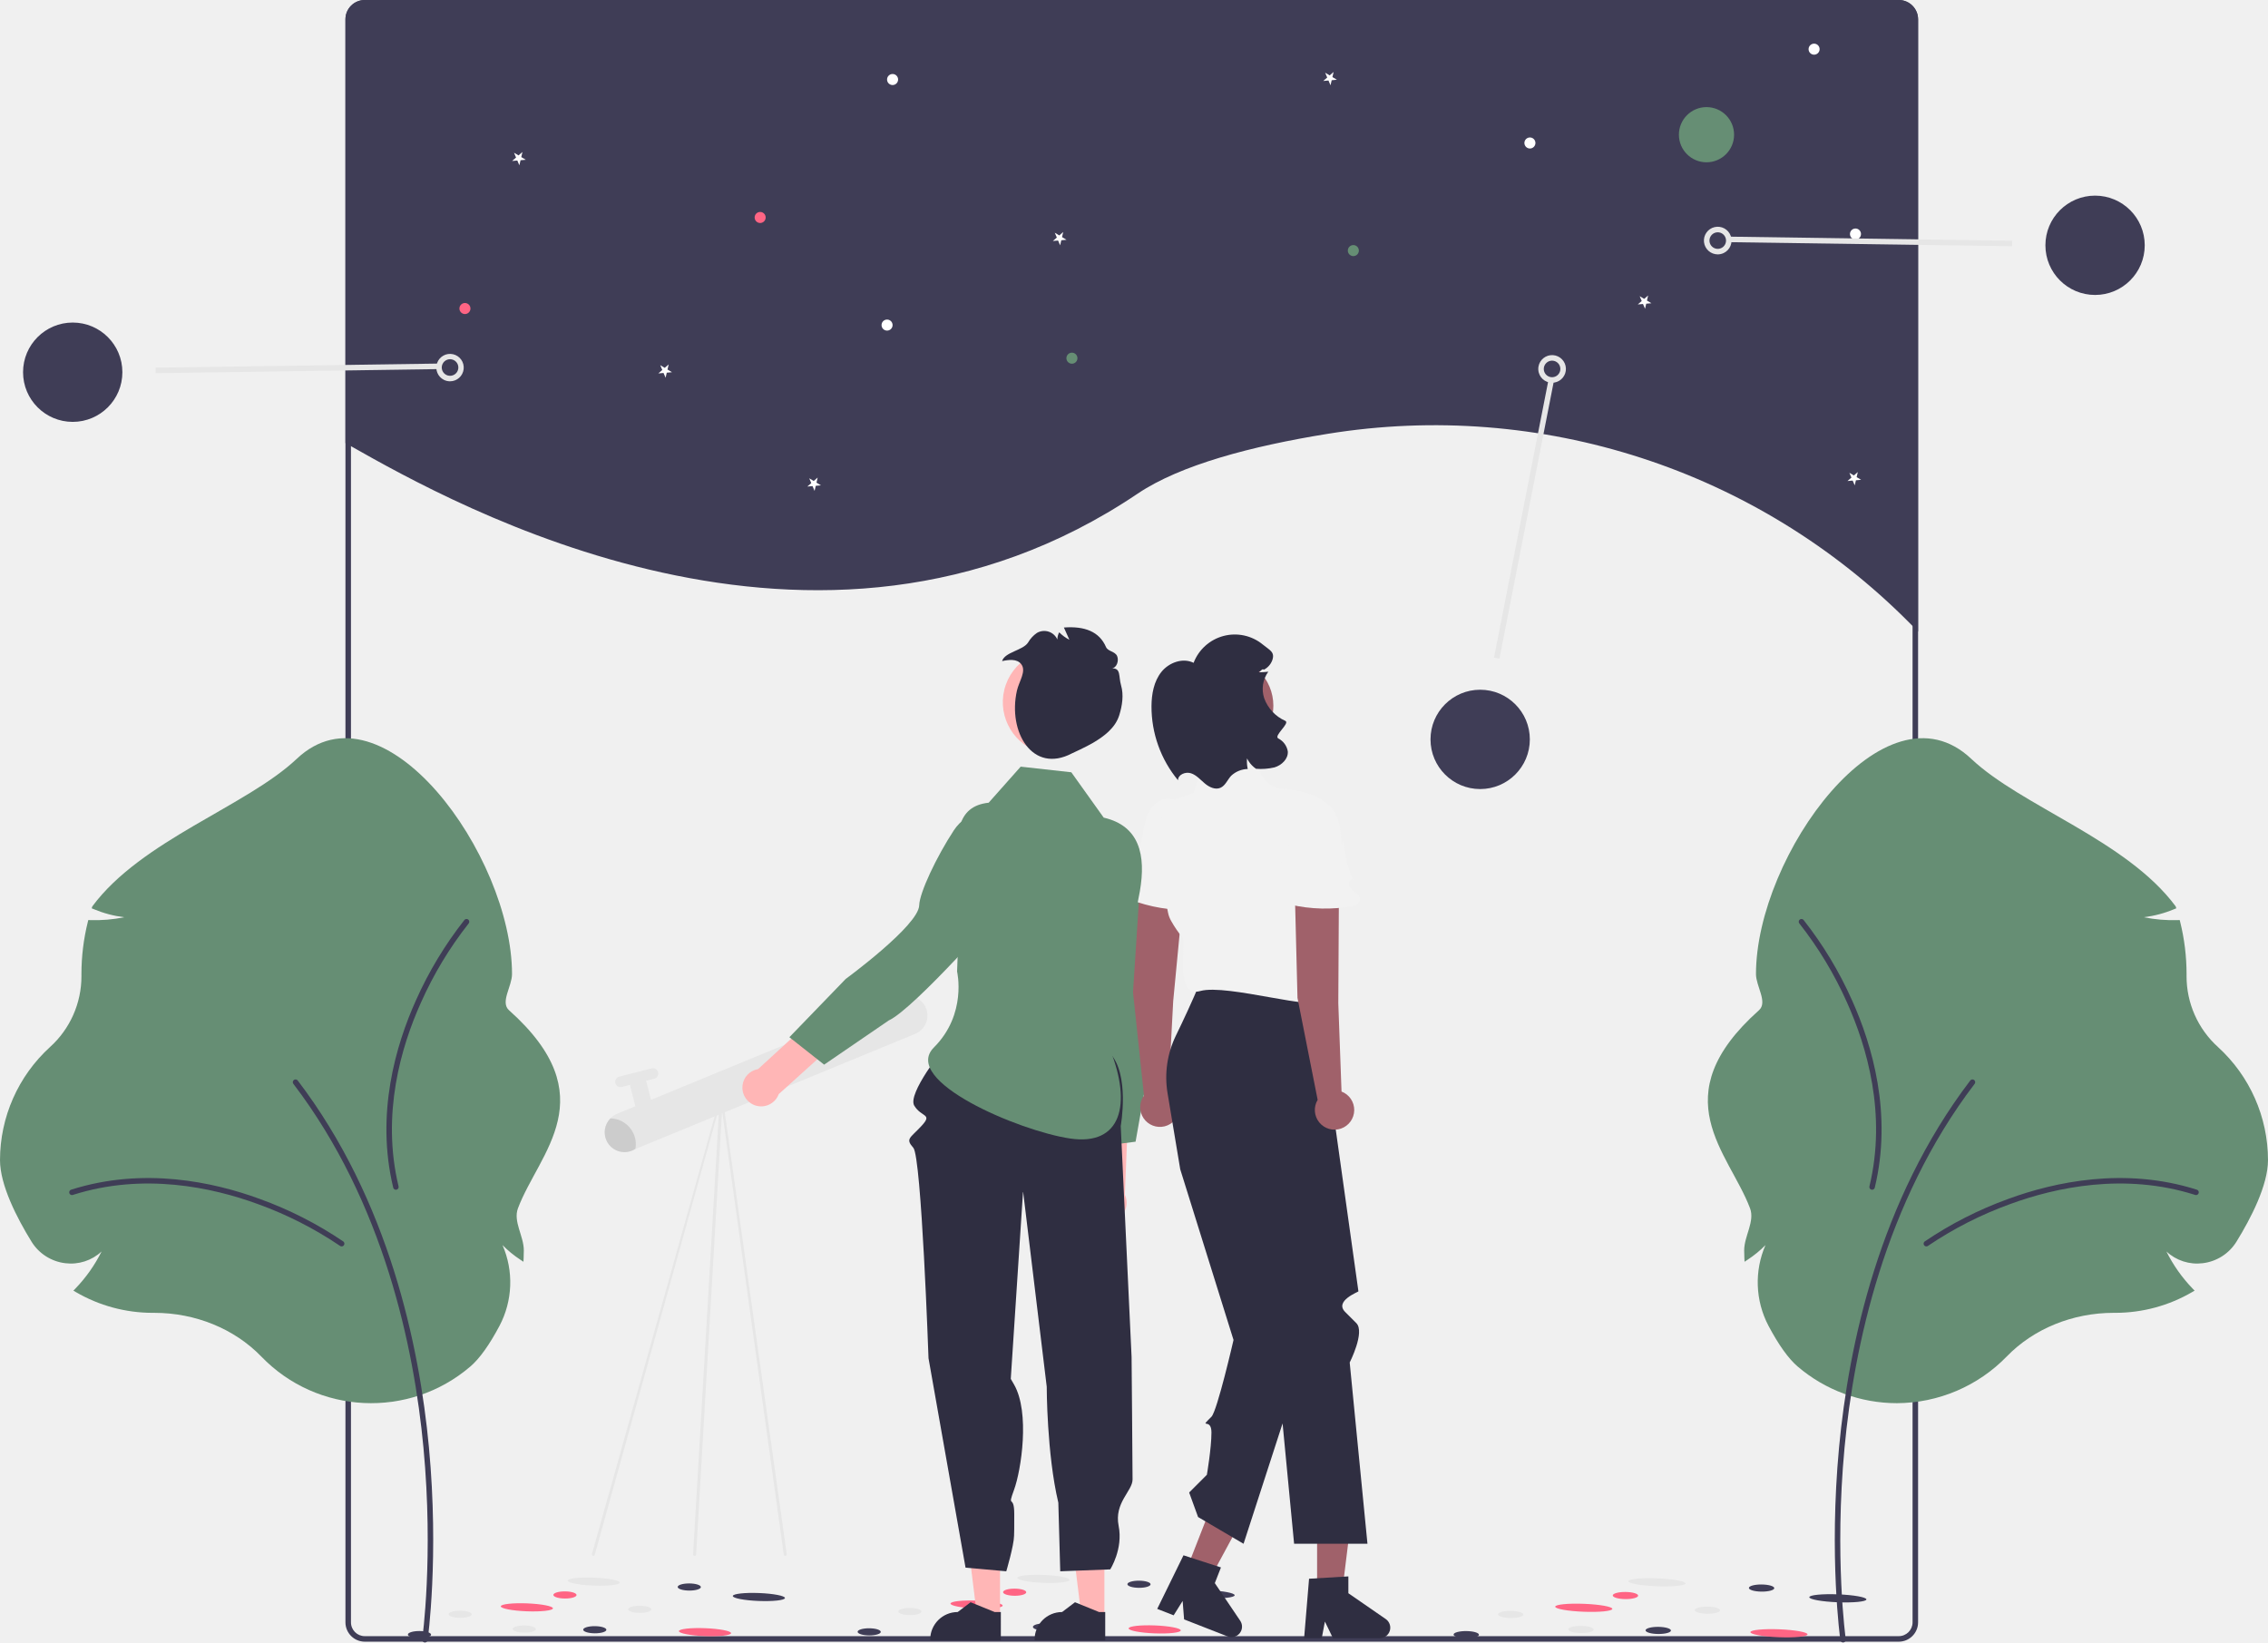
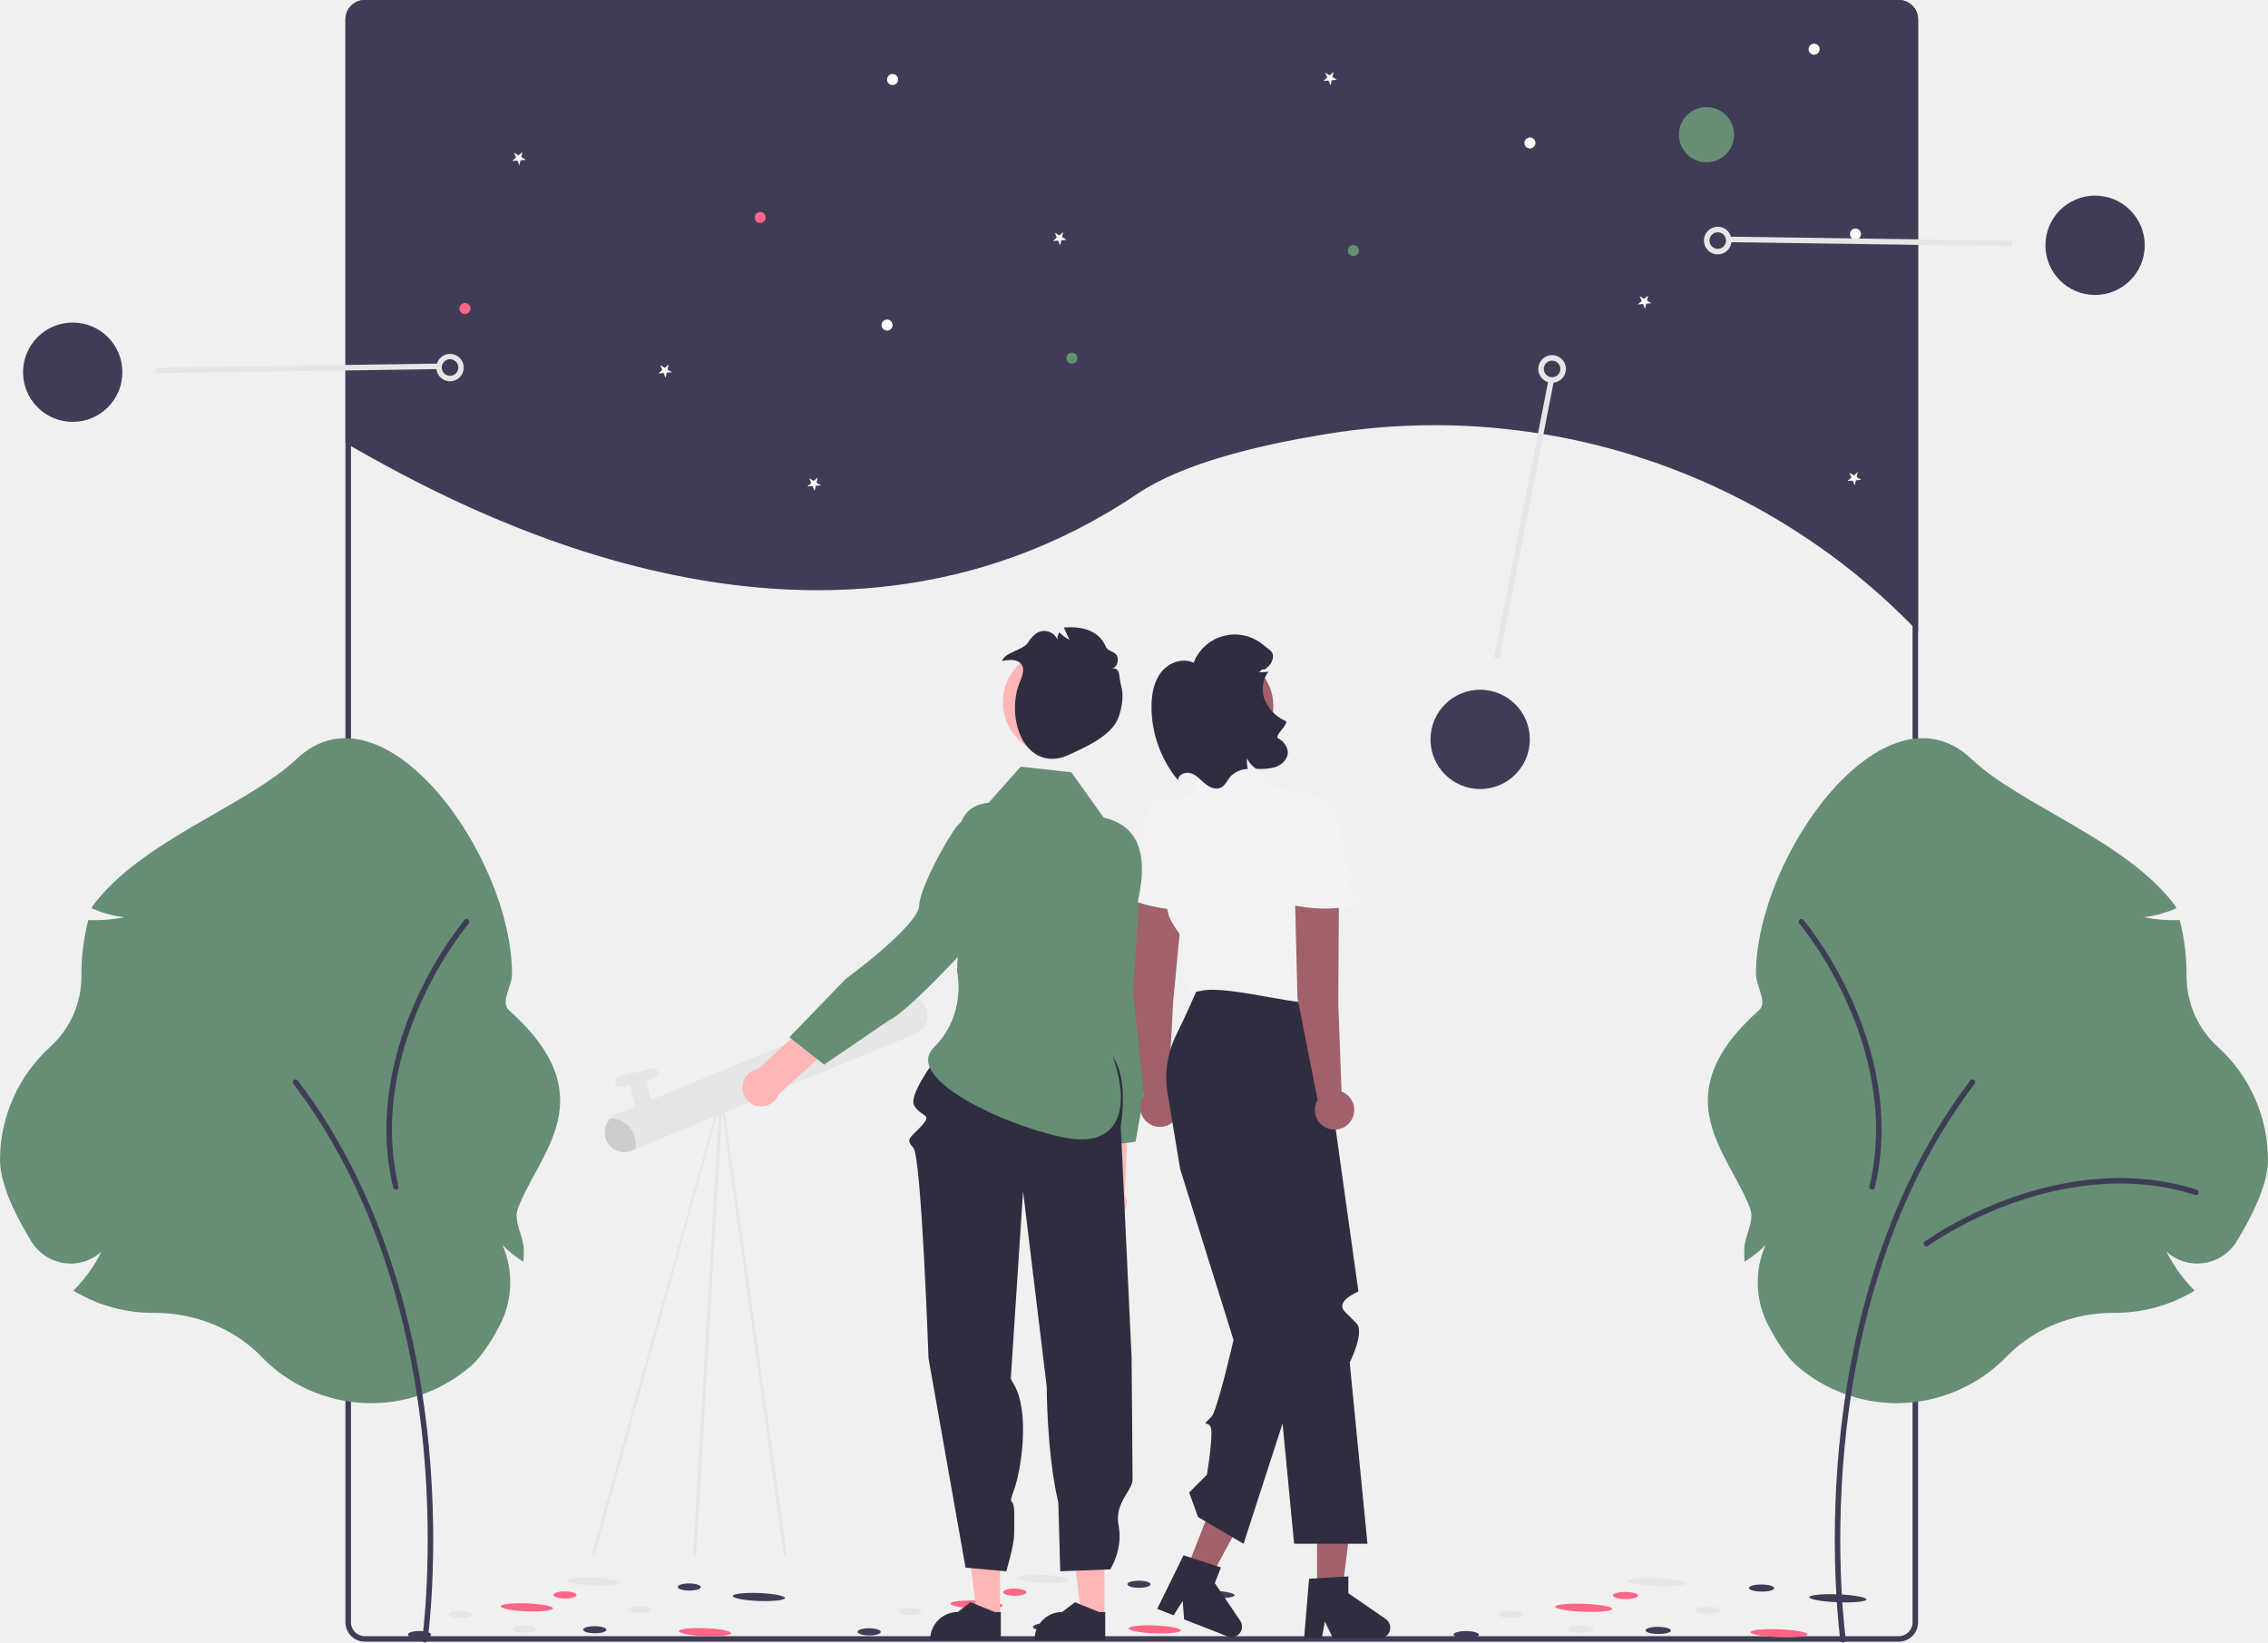
<svg xmlns="http://www.w3.org/2000/svg" data-name="Layer 1" width="822.034" height="595.291" viewBox="0 0 822.034 595.291">
  <path d="M883.85,159.097v221.92c-.67-.68-1.33-1.36-2-2.04q-.614-.624-1.233-1.247A242.559,242.559,0,0,0,669.83,309.334C642.315,313.776,616.461,320.581,601,331c-116.278,78.361-248.21,3.687-285.15-17.193-.67-.37-1.34-.75-2-1.14v-153.57a7,7,0,0,1,7-7h556A7,7,0,0,1,883.85,159.097Z" transform="translate(-188.6429 -152.0966)" fill="#3f3d56" />
  <path d="M602.35,492.252l-15.012,3.394c-1.742,9.887-1.423,50.047-1.423,50.047l-1.293,38.427a6.795,6.795,0,1,0,11.717.991l1.952-47.393Z" transform="translate(-188.6429 -152.0966)" fill="#ffb6b6" />
  <path d="M585.001,453.6h0a16.239,16.239,0,0,1,19.634,15.466l.247,9.715s3.8,49.512.307,59.183l-4.957,27.921-15.92,2.032-.784-29.375s4.702-32.43-.401-37.691c-3.125-3.222-8.114-16.568-10.617-28.018A16.197,16.197,0,0,1,585.001,453.6Z" transform="translate(-188.6429 -152.0966)" fill="#668e74" />
  <path d="M473.254,716.003a.551.551,0,0,1-.522-.372L449.898,551.339,404.162,715.764a.552.552,0,0,1-.909-.626L449.609,549.812a.56.56,0,0,1,.529-.234.553.553,0,0,1,.447.368l23.191,165.326a.552.552,0,0,1-.522.731Z" transform="translate(-188.6429 -152.0966)" fill="#e6e6e6" />
  <path d="M440.404,716.003a.551.551,0,0,1-.547-.63l9.66-165.326a.552.552,0,1,1,1.093.156l-9.66,165.326A.553.553,0,0,1,440.404,716.003Z" transform="translate(-188.6429 -152.0966)" fill="#e6e6e6" />
  <path d="M524.573,518.41A7.179,7.179,0,0,1,521.553,526.171a6.962,6.962,0,0,1-1.205.637L417.778,569.032a7.181,7.181,0,0,1-9.369-3.904,7.104,7.104,0,0,1-.32-.966,7.175,7.175,0,0,1,4.225-8.397L514.884,513.54a.371.371,0,0,1,.073-.024,7.171,7.171,0,0,1,9.615,4.894Z" transform="translate(-188.6429 -152.0966)" fill="#e6e6e6" />
  <path d="M420.989,541.659h0a3.035,3.035,0,0,1,3.035,3.035v8.278a3.035,3.035,0,0,1-3.035,3.035h0a3.035,3.035,0,0,1-3.035-3.035v-8.278a3.035,3.035,0,0,1,3.035-3.035Z" transform="translate(-310.936 -31.39206) rotate(-14.27001)" fill="#e6e6e6" />
  <path d="M413.354,540.751h12.141a1.931,1.931,0,0,1,1.931,1.931v0a1.931,1.931,0,0,1-1.931,1.931H413.354a1.931,1.931,0,0,1-1.931-1.931v0a1.931,1.931,0,0,1,1.931-1.931Z" transform="translate(-309.4672 -31.96875) rotate(-14.26987)" fill="#e6e6e6" />
  <path d="M408.532,565.644a7.179,7.179,0,0,1,1.374-8.213,9.377,9.377,0,0,1,8.239,5.261,9.276,9.276,0,0,1,.798,5.782,7.171,7.171,0,0,1-10.411-2.831Z" transform="translate(-188.6429 -152.0966)" fill="#ccc" />
  <ellipse cx="566.835" cy="724.334" rx="1.439" ry="9.457" transform="translate(-367.6792 1110.417) rotate(-87.76678)" fill="#e6e6e6" />
  <ellipse cx="626.696" cy="729.909" rx="1.439" ry="9.457" transform="translate(-315.7219 1175.589) rotate(-87.76678)" fill="#3f3d56" />
  <ellipse cx="542.605" cy="733.65" rx="1.439" ry="9.457" transform="translate(-400.2745 1095.159) rotate(-87.76678)" fill="#ff6584" />
  <ellipse cx="607.163" cy="742.647" rx="1.439" ry="9.457" transform="translate(-347.2228 1168.313) rotate(-87.76678)" fill="#ff6584" />
  <ellipse cx="518.428" cy="736.161" rx="1.294" ry="4.201" transform="matrix(0.00482, -0.99999, 0.99999, 0.00482, -408.865, 1098.941)" fill="#e6e6e6" />
  <ellipse cx="541.656" cy="741.521" rx="1.294" ry="4.201" transform="translate(-391.1083 1127.503) rotate(-89.72402)" fill="#e6e6e6" />
  <ellipse cx="503.683" cy="743.535" rx="1.294" ry="4.201" transform="translate(-430.9121 1091.534) rotate(-89.72402)" fill="#3f3d56" />
  <ellipse cx="583.513" cy="734.379" rx="1.294" ry="4.201" transform="translate(-342.3106 1162.251) rotate(-89.72402)" fill="#e6e6e6" />
  <ellipse cx="556.406" cy="729.168" rx="1.294" ry="4.201" transform="translate(-364.0768 1129.958) rotate(-89.72402)" fill="#ff6584" />
  <ellipse cx="601.468" cy="726.285" rx="1.294" ry="4.201" transform="translate(-316.3484 1172.151) rotate(-89.72402)" fill="#3f3d56" />
  <ellipse cx="567.221" cy="741.768" rx="1.294" ry="4.201" transform="translate(-365.9134 1153.314) rotate(-89.72402)" fill="#3f3d56" />
  <path d="M876.85,152.097h-556a7.008,7.008,0,0,0-7,7v581a7.015,7.015,0,0,0,7,7h556a7.008,7.008,0,0,0,7-7v-581A7.008,7.008,0,0,0,876.85,152.097Zm5,588a5.002,5.002,0,0,1-5,5h-556a5.002,5.002,0,0,1-5-5v-581a5.008,5.008,0,0,1,5-5h556a5.008,5.008,0,0,1,5,5Zm-181.5-587.01q-.84-.51-1.68-.99h-58.44c-.42.66-.82,1.33-1.21,2h63.01C701.47,153.757,700.91,153.427,700.35,153.087Zm-386.5,197.47v14.9c.25.02.51.02.76.03l-.5,28.64-.26-.14v2.82l.21.11-.21,12.01v41.4h2v-106.52Q315.01,347.047,313.85,350.557Zm386.5-197.47q-.84-.51-1.68-.99h-58.44c-.42.66-.82,1.33-1.21,2h63.01C701.47,153.757,700.91,153.427,700.35,153.087Z" transform="translate(-188.6429 -152.0966)" fill="#3f3d56" />
  <circle cx="618.517" cy="48.82" r="10" fill="#668e74" />
  <circle cx="490.517" cy="90.82" r="2" fill="#668e74" />
  <circle cx="388.517" cy="129.82" r="2" fill="#668e74" />
  <circle cx="275.517" cy="78.82" r="2" fill="#ff6584" />
  <circle cx="323.517" cy="28.82" r="2" fill="#fff" />
  <circle cx="657.517" cy="17.82" r="2" fill="#fff" />
  <circle cx="554.517" cy="51.82" r="2" fill="#fff" />
  <circle cx="672.517" cy="84.82" r="2" fill="#fff" />
  <circle cx="321.517" cy="117.82" r="2" fill="#fff" />
  <circle cx="168.517" cy="111.82" r="2" fill="#ff6584" />
  <polygon points="243.556 134.907 241.67 135.071 241.244 136.916 240.504 135.173 238.618 135.338 240.047 134.096 239.307 132.353 240.93 133.328 242.359 132.086 241.933 133.931 243.556 134.907" fill="#fff" />
  <polygon points="484.556 28.907 482.67 29.071 482.244 30.916 481.504 29.173 479.618 29.338 481.047 28.096 480.307 26.353 481.93 27.328 483.359 26.086 482.933 27.931 484.556 28.907" fill="#fff" />
  <polygon points="598.556 109.907 596.67 110.071 596.244 111.916 595.504 110.173 593.618 110.338 595.047 109.096 594.307 107.353 595.93 108.328 597.359 107.086 596.933 108.931 598.556 109.907" fill="#fff" />
  <polygon points="386.556 86.907 384.67 87.071 384.244 88.916 383.504 87.173 381.618 87.338 383.047 86.096 382.307 84.353 383.93 85.328 385.359 84.086 384.933 85.931 386.556 86.907" fill="#fff" />
  <polygon points="297.556 175.907 295.67 176.071 295.244 177.916 294.504 176.173 292.618 176.338 294.047 175.096 293.307 173.353 294.93 174.328 296.359 173.086 295.933 174.931 297.556 175.907" fill="#fff" />
  <polygon points="674.556 173.907 672.67 174.071 672.244 175.916 671.504 174.173 669.618 174.338 671.047 173.096 670.307 171.353 671.93 172.328 673.359 171.086 672.933 172.931 674.556 173.907" fill="#fff" />
  <polygon points="190.556 57.907 188.67 58.071 188.244 59.916 187.504 58.173 185.618 58.338 187.047 57.096 186.307 55.353 187.93 56.328 189.359 55.086 188.933 56.931 190.556 57.907" fill="#fff" />
  <path d="M599.305,511.718l3.265-50.577a8.181,8.181,0,0,1,8.584-7.619h0a8.181,8.181,0,0,1,7.714,9.025l-5.002,52.434-1.696,31.989a7.139,7.139,0,1,1-8.891,2.213Z" transform="translate(-188.6429 -152.0966)" fill="#a0616a" />
  <path d="M598.55,472.439h0a2.412,2.412,0,0,1-.264-2.912,3.129,3.129,0,0,0,.439-1.858,2.878,2.878,0,0,0-.058-.373,4.72,4.72,0,0,1,1.018-4.244c1.668-1.863,2.545-4.743,2.972-7.322a35.592,35.592,0,0,1,1.919-8.343c1.63-3.792,5.317-7.091,10.123-5.276a9.501,9.501,0,0,1,4.793,4.19c2.287,3.956,2.144,8.634,1.965,13.108l.936-1.737a36.325,36.325,0,0,0,2.083,14.376c-1.077-.249-1.896,1.18-1.583,2.24a6.352,6.352,0,0,0,2.061,2.542c1.013.956,1.952,2.356.92,3.724a2.974,2.974,0,0,1-2.109,1.109,56.21,56.21,0,0,1-22.86-2.59c-1.634-.541-3.381-1.273-4.187-2.794S596.831,472.354,598.55,472.439Z" transform="translate(-188.6429 -152.0966)" fill="#f2f2f2" />
  <polygon points="477.379 578.297 486.296 578.297 490.539 543.905 477.379 543.905 477.379 578.297" fill="#a0616a" />
  <path d="M663.112,724.287l14.245-.85v6.103l13.543,9.353a3.812,3.812,0,0,1-2.166,6.949H671.775l-2.923-6.037-1.141,6.037H661.316Z" transform="translate(-188.6429 -152.0966)" fill="#2f2e41" />
  <polygon points="429.441 570.444 437.746 573.69 454.219 543.203 441.962 538.412 429.441 570.444" fill="#a0616a" />
  <path d="M617.597,715.794l13.577,4.394-2.222,5.684,9.209,13.642a3.812,3.812,0,0,1-4.548,5.684l-15.796-6.174-.525-6.687-3.261,5.207-5.956-2.328Z" transform="translate(-188.6429 -152.0966)" fill="#2f2e41" />
  <path d="M623.691,508.045h41.6s15.666,111.88,15.711,112.084-8.841,3.435-4.802,7.474l4.039,4.039c3.231,3.231-2.398,14.273-2.398,14.273l6.437,65.702H657.69L644.695,575.902l17.58,65.064-22.904,70.651-16.487-9.694-3.231-8.886,6.419-6.419s1.659-9.648,1.659-15.347-4.847-.852,0-5.699c2.097-2.097,8.001-27.828,8.001-27.828l-19.31-61.841-4.601-27.605a34.679,34.679,0,0,1,3.046-20.905C617.424,522.145,620.647,515.274,623.691,508.045Z" transform="translate(-188.6429 -152.0966)" fill="#2f2e41" />
  <path d="M621.268,439.38l2.765-8.294a9.76,9.76,0,0,1,8.654-6.655l2.456-.153a9.76,9.76,0,0,1,9.931,6.864v0a9.723,9.723,0,0,0,8.441,6.841c7.18.612,17.837,2.783,17.837,10.283,0,11.31-12.117,41.199-9.694,43.623s8.078,12.41,4.847,15.349c-.842.766-.163,4.448.106,7.086.488,4.777-33.227-5.784-42.921-3.047s-4.847-17.772-6.463-19.388a41.013,41.013,0,0,1-4.04-5.911,9.73,9.73,0,0,1-1.192-3.107l-2.782-14.082c-.046-.234-.083-.464-.112-.701-.368-3.014-2.52-23.294,5.702-26.284C623.691,438.572,621.268,439.38,621.268,439.38Z" transform="translate(-188.6429 -152.0966)" fill="#f2f2f2" />
  <path d="M658.914,513.758l-1.272-50.667a8.181,8.181,0,0,1,7.868-8.356h0A8.181,8.181,0,0,1,674,463.033l-.292,52.671,1.172,32.012a7.139,7.139,0,1,1-8.657,3Z" transform="translate(-188.6429 -152.0966)" fill="#a0616a" />
  <path d="M653.245,473.532v0a2.412,2.412,0,0,1-.524-2.877,3.129,3.129,0,0,0,.271-1.89,2.878,2.878,0,0,0-.092-.366,4.72,4.72,0,0,1,.634-4.318c1.495-2.005,2.11-4.951,2.305-7.559a35.592,35.592,0,0,1,1.165-8.481c1.284-3.923,4.662-7.539,9.61-6.16a9.501,9.501,0,0,1,5.148,3.744c2.631,3.735,2.908,8.407,3.13,12.88l.777-1.814a36.325,36.325,0,0,0,3.361,14.132c-1.095-.152-1.783,1.345-1.377,2.372a6.352,6.352,0,0,0,2.28,2.347c1.095.862,2.155,2.172,1.249,3.627a2.974,2.974,0,0,1-2.001,1.293,56.21,56.21,0,0,1-23-.534c-1.676-.392-3.481-.965-4.42-2.408S651.525,473.6,653.245,473.532Z" transform="translate(-188.6429 -152.0966)" fill="#f2f2f2" />
  <circle cx="443.757" cy="255.78" r="17.772" fill="#a0616a" />
  <path d="M615.607,434.881c.01-2.081,2.741-3.171,4.721-2.519,1.973.655,3.395,2.335,4.982,3.672,1.591,1.345,3.795,2.418,5.696,1.58,1.803-.799,2.532-2.934,3.883-4.366a9.091,9.091,0,0,1,5.992-2.438c-.045-.203-.09-.406-.117-.608a12.824,12.824,0,0,1-.135-3.242,9.914,9.914,0,0,0,1.767,2.517,9.249,9.249,0,0,0,1.494,1.257,21.955,21.955,0,0,0,6.667-.502c2.609-.769,5.052-3.076,4.847-5.798a6.404,6.404,0,0,0-3.462-4.702c-1.753-1.014,4.393-5.513,2.562-6.373a14.262,14.262,0,0,1-7.648-8.178,10.69,10.69,0,0,1,1.471-9.625c1.617-.205-4.785.564-3.251.004-.181-1.071-.256.727-.163-.352.453.929,1.084-1.113,1.796-.373a6.312,6.312,0,0,0,3.013-3.294c1.172-3.125-.816-3.737-3.397-5.857a15.987,15.987,0,0,0-25.062,6.645c-3.912-1.957-8.944-.113-11.68,3.307-2.725,3.424-3.55,7.997-3.582,12.372A41.832,41.832,0,0,0,615.607,434.881Z" transform="translate(-188.6429 -152.0966)" fill="#2f2e41" />
  <polygon points="362.459 585.863 354.134 585.862 350.174 553.753 362.46 553.754 362.459 585.863" fill="#ffb6b6" />
  <path d="M551.395,746.643l-25.599-.001v-.324a9.964,9.964,0,0,1,9.964-9.964h.001l4.676-3.547,8.724,3.548,2.235,0Z" transform="translate(-188.6429 -152.0966)" fill="#2f2e41" />
  <polygon points="400.293 585.863 391.969 585.862 388.009 553.753 400.295 553.754 400.293 585.863" fill="#ffb6b6" />
  <path d="M589.229,746.643l-25.599-.001v-.324a9.964,9.964,0,0,1,9.964-9.964h.001l4.676-3.547,8.724,3.548,2.235,0Z" transform="translate(-188.6429 -152.0966)" fill="#2f2e41" />
  <path d="M530.863,531.813s-13.453,16.686-10.845,21.012,6.812,2.828,2.608,7.36-5.888,4.586-2.944,7.922,5.501,76.264,5.501,76.264l13.417,75.887,14.767,1.331s2.755-9.275,2.822-12.87.067-.463.067-7.914-2.657-1.679-.067-8.769,5.818-27.977,0-38.132-1.245-1.245-1.245-1.245l4.507-68.822L568.028,654.679s0,24.382,4.204,42.038l.695,24.872,18.119-.693s4.727-7.364,3.046-15.772,5.045-12.611,5.045-16.815-.354-44.415-.354-44.415l-3.929-83.71s3.442-19.009-4.124-26.575S530.863,531.813,530.863,531.813Z" transform="translate(-188.6429 -152.0966)" fill="#2f2e41" />
  <path d="M546.979,443.032l11.611-13.074,18.346,2.038,11.746,16.438h0c12.982,2.988,15.375,13.601,13.096,26.726-4.558,26.246-15.81,44.593-10.695,57.543,7.764,19.658,4,34.785-14.586,32.029s-61.413-20.956-49.341-33.028,8.38-27.493,8.38-27.493l1.374-37.058c-2.17-11.77-1.835-22.89,10.069-24.122Z" transform="translate(-188.6429 -152.0966)" fill="#668e74" />
  <path d="M541.402,487.917l-12.935-8.341c-8.278,5.68-36.727,34.027-36.727,34.027l-28.34,25.984a6.795,6.795,0,1,0,7.497,9.059l35.203-31.791Z" transform="translate(-188.6429 -152.0966)" fill="#ffb6b6" />
  <path d="M556.85,448.467l0,0a16.239,16.239,0,0,1,2.706,24.847l-6.763,6.979s-32.688,37.382-42.038,41.659l-23.405,16.011-12.598-9.943,20.424-21.128s26.445-19.35,26.629-26.678c.112-4.487,6.147-17.394,12.569-27.198A16.197,16.197,0,0,1,556.85,448.467Z" transform="translate(-188.6429 -152.0966)" fill="#668e74" />
  <circle id="a4725208-37e7-4bba-8b44-e2dd7653a02c" data-name="ab6171fa-7d69-4734-b81c-8dff60f9761b" cx="571.082" cy="406.595" r="18.965" transform="translate(-192.344 655.8446) rotate(-70.37475)" fill="#ffb6b6" />
  <path d="M561.262,384.976a10.673,10.673,0,0,1,3.214-3.487,5.219,5.219,0,0,1,7.403,2.389,5.723,5.723,0,0,1,.665-2.613,14.541,14.541,0,0,0,3.696,2.704l-1.99-4.44c7.544-.572,12.869,1.504,15.262,7.076.685,1.595,3.261,1.57,4.015,3.234.755,1.664-.121,4.328-1.878,4.479,3.378-.06,2.341,2.788,3.333,6.216.992,3.428.433,7.284-.679,10.822-1.442,4.588-5.488,7.591-9.439,9.938-2.584,1.535-7.728,3.864-7.755,3.877-14.207,7.456-23.264-7.755-19.882-22.768.764-3.391,3.534-7.067,1.549-9.609-1.546-1.979-4.473-1.614-6.926-1.091C552.805,388.413,559.413,387.84,561.262,384.976Z" transform="translate(-188.6429 -152.0966)" fill="#2f2e41" />
  <ellipse cx="789.185" cy="725.581" rx="1.439" ry="10.36" transform="translate(-155.2401 1333.797) rotate(-87.76678)" fill="#e6e6e6" />
  <ellipse cx="854.774" cy="731.38" rx="1.439" ry="10.36" transform="translate(-98.00137 1404.908) rotate(-87.76678)" fill="#3f3d56" />
  <ellipse cx="762.68" cy="734.809" rx="1.439" ry="10.36" transform="matrix(0.03897, -0.99924, 0.99924, 0.03897, -189.9335, 1316.18)" fill="#ff6584" />
  <ellipse cx="833.426" cy="744.047" rx="1.439" ry="10.36" transform="translate(-131.1757 1395.75) rotate(-87.76678)" fill="#ff6584" />
  <ellipse cx="736.207" cy="737.231" rx="1.294" ry="4.602" transform="translate(-195.7719 1315.176) rotate(-89.52287)" fill="#e6e6e6" />
  <ellipse cx="761.67" cy="742.678" rx="1.294" ry="4.602" transform="translate(-175.9679 1346.04) rotate(-89.52287)" fill="#e6e6e6" />
  <ellipse cx="720.084" cy="744.551" rx="1.294" ry="4.602" transform="matrix(0.00833, -0.99997, 0.99997, 0.00833, -219.0802, 1306.313)" fill="#3f3d56" />
  <ellipse cx="807.491" cy="735.69" rx="1.294" ry="4.602" transform="matrix(0.00833, -0.99997, 0.99997, 0.00833, -123.5408, 1384.93)" fill="#e6e6e6" />
  <ellipse cx="777.779" cy="730.377" rx="1.294" ry="4.602" transform="matrix(0.00833, -0.99997, 0.99997, 0.00833, -147.6926, 1349.951)" fill="#ff6584" />
  <ellipse cx="827.127" cy="727.662" rx="1.294" ry="4.602" transform="translate(-96.03975 1396.604) rotate(-89.52287)" fill="#3f3d56" />
  <ellipse cx="789.673" cy="743.02" rx="1.294" ry="4.602" transform="translate(-148.5399 1374.382) rotate(-89.52287)" fill="#3f3d56" />
  <ellipse cx="403.835" cy="725.334" rx="1.439" ry="9.457" transform="translate(-525.3268 948.5015) rotate(-87.76678)" fill="#e6e6e6" />
  <ellipse cx="463.696" cy="730.909" rx="1.439" ry="9.457" transform="translate(-473.3695 1013.674) rotate(-87.76678)" fill="#3f3d56" />
  <ellipse cx="379.605" cy="734.65" rx="1.439" ry="9.457" transform="translate(-557.9221 933.2437) rotate(-87.76678)" fill="#ff6584" />
  <ellipse cx="444.163" cy="743.647" rx="1.439" ry="9.457" transform="translate(-504.8703 1006.398) rotate(-87.76678)" fill="#ff6584" />
  <ellipse cx="355.428" cy="737.161" rx="1.294" ry="4.201" transform="matrix(0.00482, -0.99999, 0.99999, 0.00482, -572.0798, 936.9379)" fill="#e6e6e6" />
  <ellipse cx="378.656" cy="742.521" rx="1.294" ry="4.201" transform="translate(-554.3232 965.5) rotate(-89.72402)" fill="#e6e6e6" />
  <ellipse cx="340.683" cy="744.535" rx="1.294" ry="4.201" transform="translate(-594.127 929.5313) rotate(-89.72402)" fill="#3f3d56" />
  <ellipse cx="420.513" cy="735.379" rx="1.294" ry="4.201" transform="translate(-505.5254 1000.248) rotate(-89.72402)" fill="#e6e6e6" />
  <ellipse cx="393.406" cy="730.168" rx="1.294" ry="4.201" transform="translate(-527.2917 967.9551) rotate(-89.72402)" fill="#ff6584" />
  <ellipse cx="438.468" cy="727.285" rx="1.294" ry="4.201" transform="translate(-479.5633 1010.148) rotate(-89.72402)" fill="#3f3d56" />
  <ellipse cx="404.221" cy="742.768" rx="1.294" ry="4.201" transform="translate(-529.1283 991.3106) rotate(-89.72402)" fill="#3f3d56" />
  <path d="M876.184,660.658a55.365,55.365,0,0,1-35.983-13.287c-3.345-2.863-6.909-7.841-10.593-14.795a33.835,33.835,0,0,1-1.073-29.21,38.825,38.825,0,0,1-6.411,5.259l-1.172.78-.068-1.406c-.044-.914-.067-1.825-.067-2.708,0-5.202,3.934-10.48,2.12-15.288-7.648-20.265-31.904-40.404,3.251-71.767,3.252-2.901-1.092-8.702-1.092-13.092,0-43.019,46.742-107.55,78.032-78.017,18.265,17.239,56.318,29.485,74.084,53.464l.235.71-.693.28a41.817,41.817,0,0,1-11.111,2.955,52.982,52.982,0,0,0,12.389,1.038l.644-.023.157.626a78.373,78.373,0,0,1,2.326,18.965l-.003.691a34.556,34.556,0,0,0,11.415,25.766,55.493,55.493,0,0,1,18.104,40.949c0,9.12-6.198,21.091-11.398,29.528a16.697,16.697,0,0,1-12.257,7.851,16.306,16.306,0,0,1-13.16-4.251,53.925,53.925,0,0,0,9.51,13.464l.71.731-.881.513a55.324,55.324,0,0,1-27.89,7.532l-.574-.002c-14.878,0-28.999,5.764-38.744,15.814A55.786,55.786,0,0,1,876.184,660.658Z" transform="translate(-188.6429 -152.0966)" fill="#668e74" />
  <path d="M856.66,747.388a.996.996,0,0,1-.985-.855c-.042-.297-4.186-30.181-.464-69.898,3.437-36.68,14.474-89.512,47.535-132.901a.996.996,0,1,1,1.584,1.207c-32.776,43.015-43.724,95.459-47.137,131.88-3.7,39.486.411,69.137.453,69.432a.997.997,0,0,1-.987,1.136Z" transform="translate(-188.6429 -152.0966)" fill="#3f3d56" />
  <path d="M886.848,603.838a.996.996,0,0,1-.586-1.801,137.235,137.235,0,0,1,30.297-15.423c16.715-6.12,42.133-11.667,68.301-3.339a.996.996,0,1,1-.604,1.897c-25.631-8.157-50.589-2.701-67.012,3.312A134.981,134.981,0,0,0,887.433,603.648.992.992,0,0,1,886.848,603.838Z" transform="translate(-188.6429 -152.0966)" fill="#3f3d56" />
  <path d="M840.593,486.236a.996.996,0,0,1,1.754-.714,137.236,137.236,0,0,1,17.564,29.107c7.307,16.231,14.671,41.184,8.249,67.883a.996.996,0,1,1-1.936-.466c6.29-26.152-.949-50.652-8.129-66.6a134.981,134.981,0,0,0-17.271-28.641A.992.992,0,0,1,840.593,486.236Z" transform="translate(-188.6429 -152.0966)" fill="#3f3d56" />
  <path d="M283.328,643.729c-9.745-10.05-23.867-15.814-38.744-15.814l-.574.002a55.324,55.324,0,0,1-27.89-7.532l-.881-.513.71-.731a53.925,53.925,0,0,0,9.51-13.464,16.306,16.306,0,0,1-13.16,4.251,16.697,16.697,0,0,1-12.257-7.851c-5.2-8.437-11.398-20.408-11.398-29.528a55.493,55.493,0,0,1,18.104-40.949,34.556,34.556,0,0,0,11.415-25.766l-.003-.691a78.373,78.373,0,0,1,2.326-18.965l.157-.626.644.023a52.982,52.982,0,0,0,12.389-1.038,41.817,41.817,0,0,1-11.111-2.955l-.693-.28.235-.71c17.767-23.979,55.82-36.225,74.084-53.464,31.29-29.534,78.032,34.998,78.032,78.017,0,4.39-4.344,10.19-1.092,13.092,35.155,31.363,10.898,51.502,3.251,71.767-1.814,4.808,2.12,10.087,2.12,15.288,0,.883-.023,1.794-.067,2.708l-.068,1.406-1.172-.78a38.824,38.824,0,0,1-6.411-5.259,33.835,33.835,0,0,1-1.073,29.21c-3.684,6.953-7.248,11.931-10.593,14.795a55.313,55.313,0,0,1-75.79-3.641Z" transform="translate(-188.6429 -152.0966)" fill="#668e74" />
  <path d="M342.66,747.388a.996.996,0,0,0,.985-.855c.042-.297,4.186-30.181.464-69.898-3.437-36.68-14.474-89.512-47.535-132.901a.996.996,0,1,0-1.584,1.207c32.776,43.015,43.724,95.459,47.137,131.88,3.7,39.486-.411,69.137-.453,69.432a.997.997,0,0,0,.987,1.136Z" transform="translate(-188.6429 -152.0966)" fill="#3f3d56" />
-   <path d="M312.471,603.838a.996.996,0,0,0,.586-1.801,137.236,137.236,0,0,0-30.297-15.423c-16.715-6.12-42.133-11.667-68.301-3.339a.996.996,0,1,0,.604,1.897c25.631-8.157,50.589-2.701,67.012,3.312A134.982,134.982,0,0,1,311.887,603.648.992.992,0,0,0,312.471,603.838Z" transform="translate(-188.6429 -152.0966)" fill="#3f3d56" />
  <path d="M358.727,486.236a.996.996,0,0,0-1.754-.714,137.235,137.235,0,0,0-17.564,29.107c-7.307,16.231-14.671,41.184-8.249,67.883a.996.996,0,1,0,1.936-.466c-6.29-26.152.949-50.652,8.129-66.6A134.981,134.981,0,0,1,358.495,486.806.992.992,0,0,0,358.727,486.236Z" transform="translate(-188.6429 -152.0966)" fill="#3f3d56" />
  <rect x="245.047" y="284.608" width="102.43" height="2" transform="translate(-192.7373 -147.7876) rotate(-0.82761)" fill="#e6e6e6" />
  <path d="M349.568,289.785a4.967,4.967,0,1,1,2.187.508A4.968,4.968,0,0,1,349.568,289.785Zm1.214-7.331a2.98,2.98,0,0,0-1.719,1.521v0a3.007,3.007,0,1,0,1.719-1.522Z" transform="translate(-188.6429 -152.0966)" fill="#e6e6e6" />
  <circle cx="26.357" cy="134.903" r="18" fill="#3f3d56" />
  <rect x="865.739" y="188.393" width="2" height="102.43" transform="translate(425.9938 950.6985) rotate(-89.17239)" fill="#e6e6e6" />
  <path d="M811.245,244.293a5.009,5.009,0,1,1,2.187-.508A5.005,5.005,0,0,1,811.245,244.293Zm-.007-8.004a3.002,3.002,0,1,0,2.699,1.687v-0a3.007,3.007,0,0,0-2.699-1.687Z" transform="translate(-188.6429 -152.0966)" fill="#e6e6e6" />
  <circle cx="759.357" cy="88.903" r="18" fill="#3f3d56" />
  <rect x="689.771" y="339.368" width="102.43" height="2" transform="translate(75.73371 849.901) rotate(-78.90411)" fill="#e6e6e6" />
  <path d="M746.267,284.927a5.009,5.009,0,1,1,.11,2.243A5.005,5.005,0,0,1,746.267,284.927Zm7.877,1.42a3.002,3.002,0,1,0-2.141,2.355l0.0 0a3.007,3.007,0,0,0,2.141-2.355Z" transform="translate(-188.6429 -152.0966)" fill="#e6e6e6" />
  <circle cx="536.487" cy="267.983" r="18" fill="#3f3d56" />
</svg>
